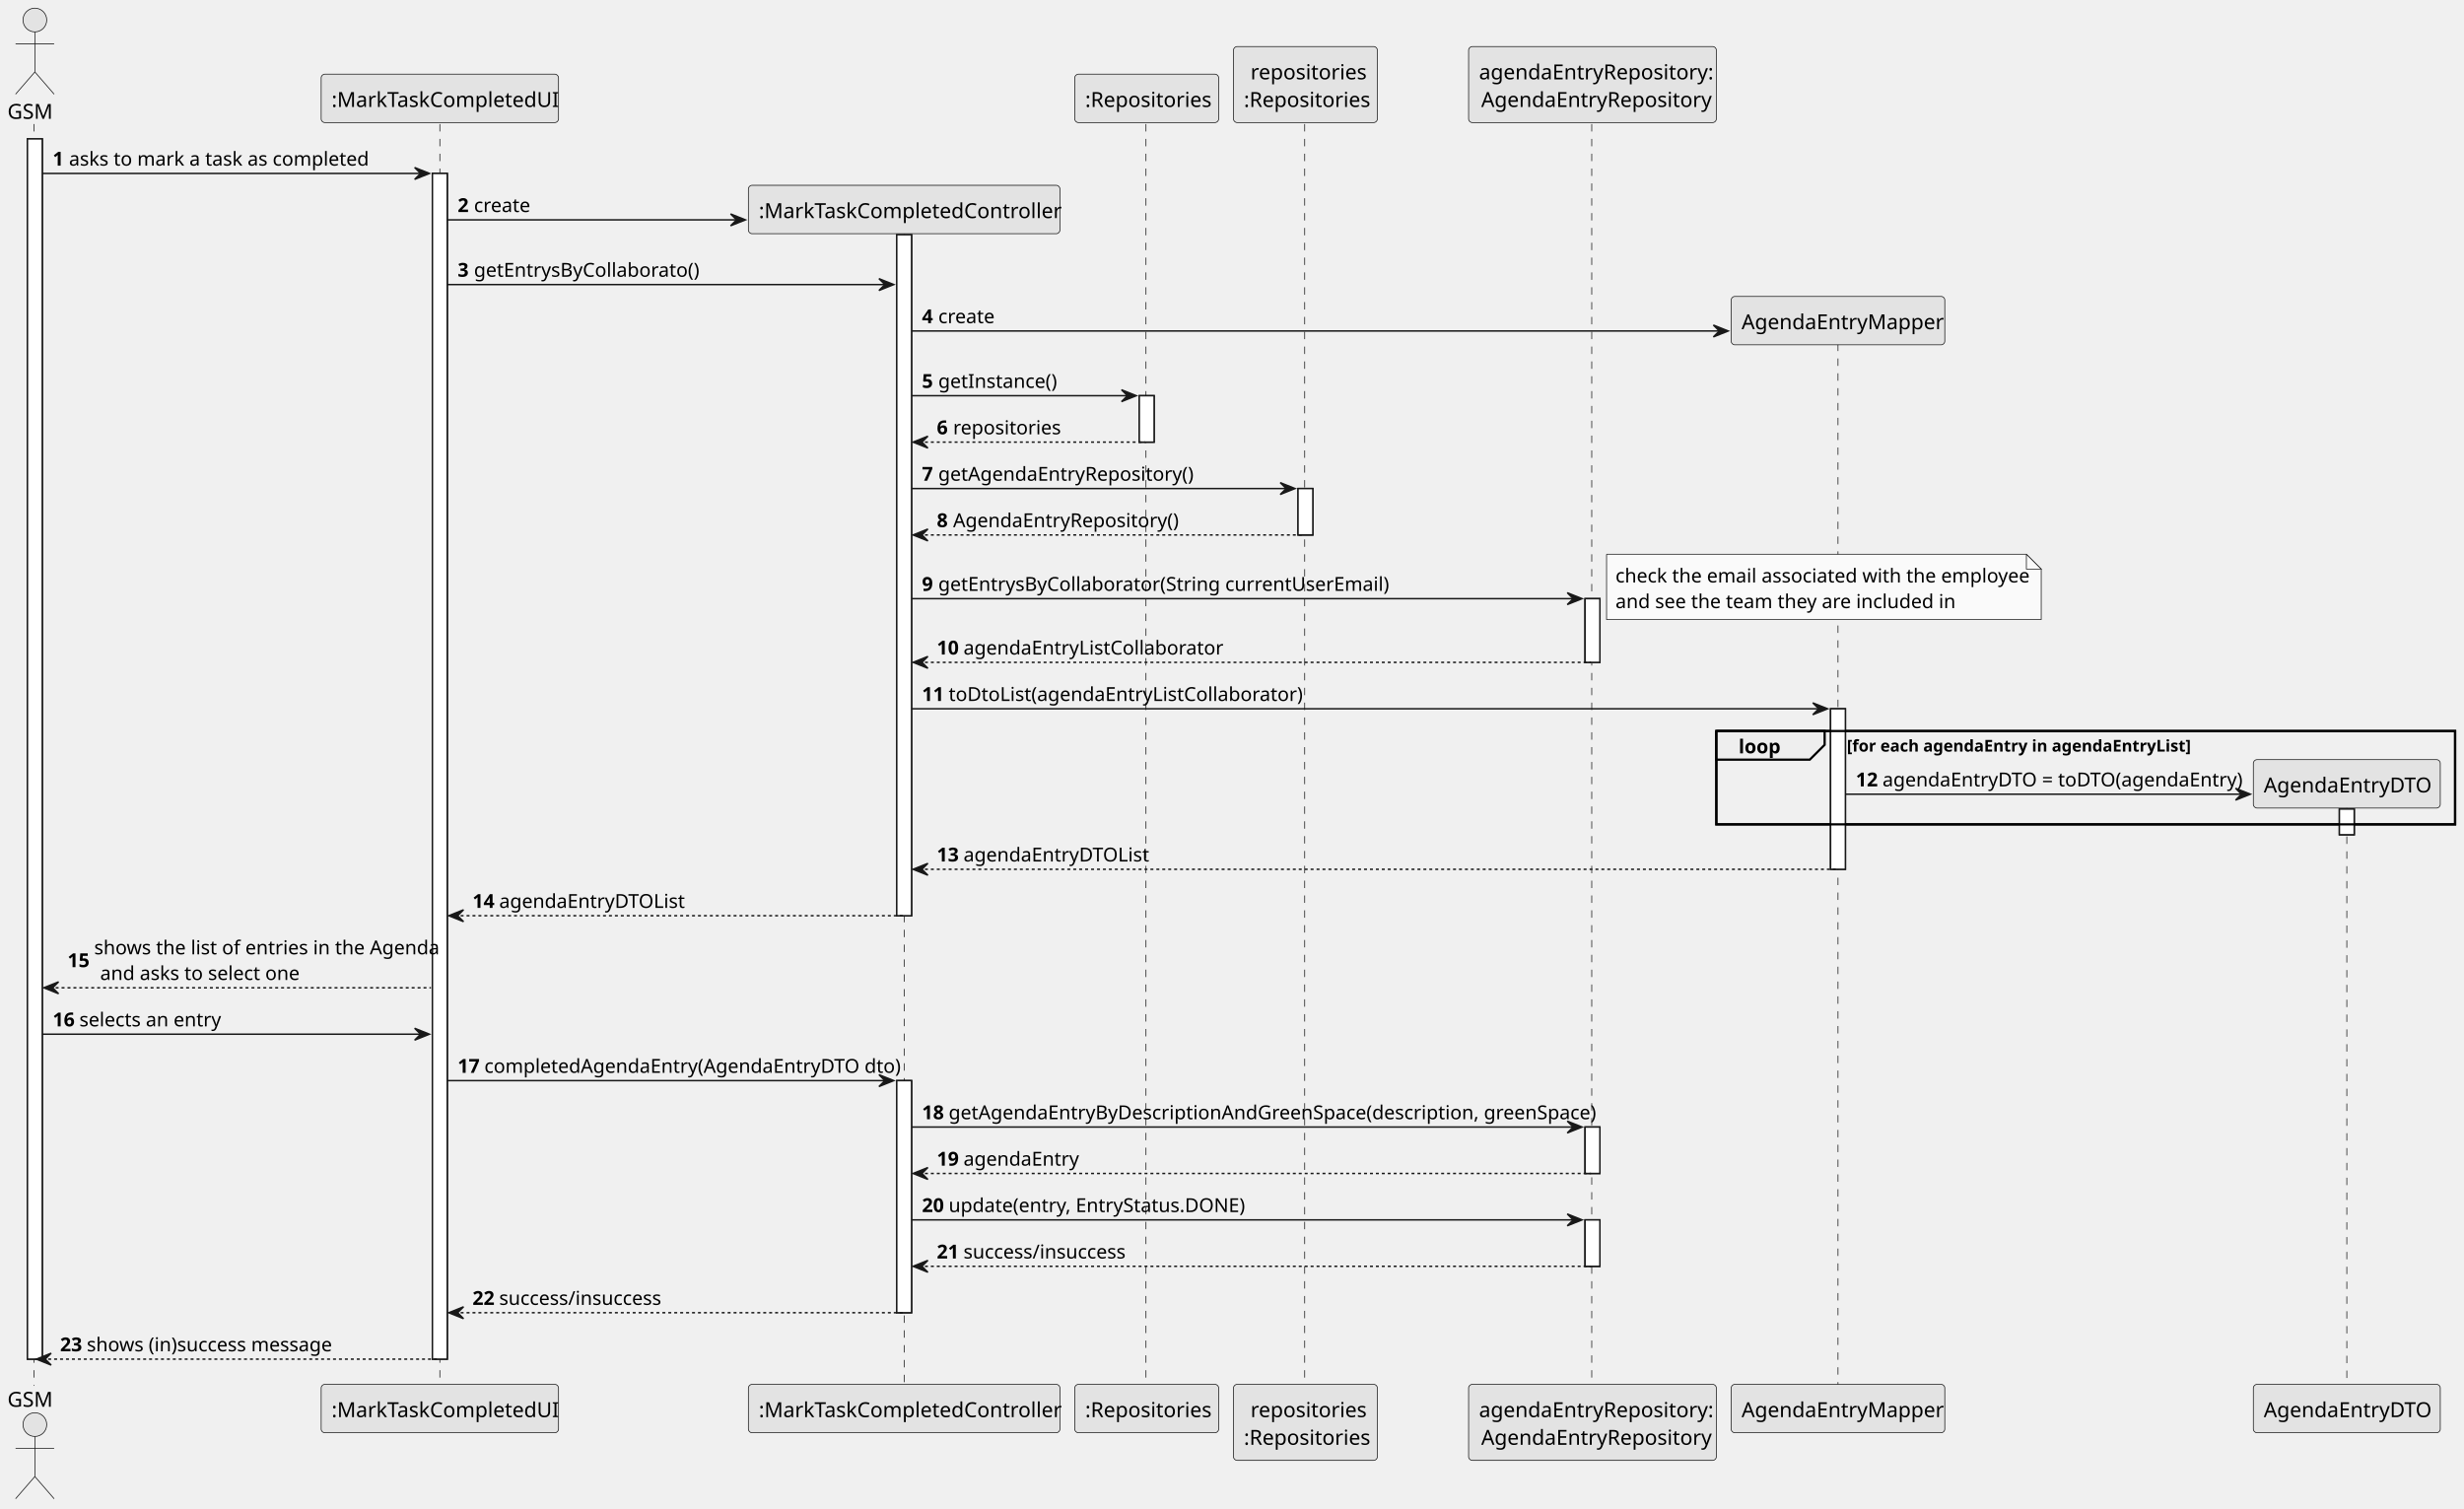
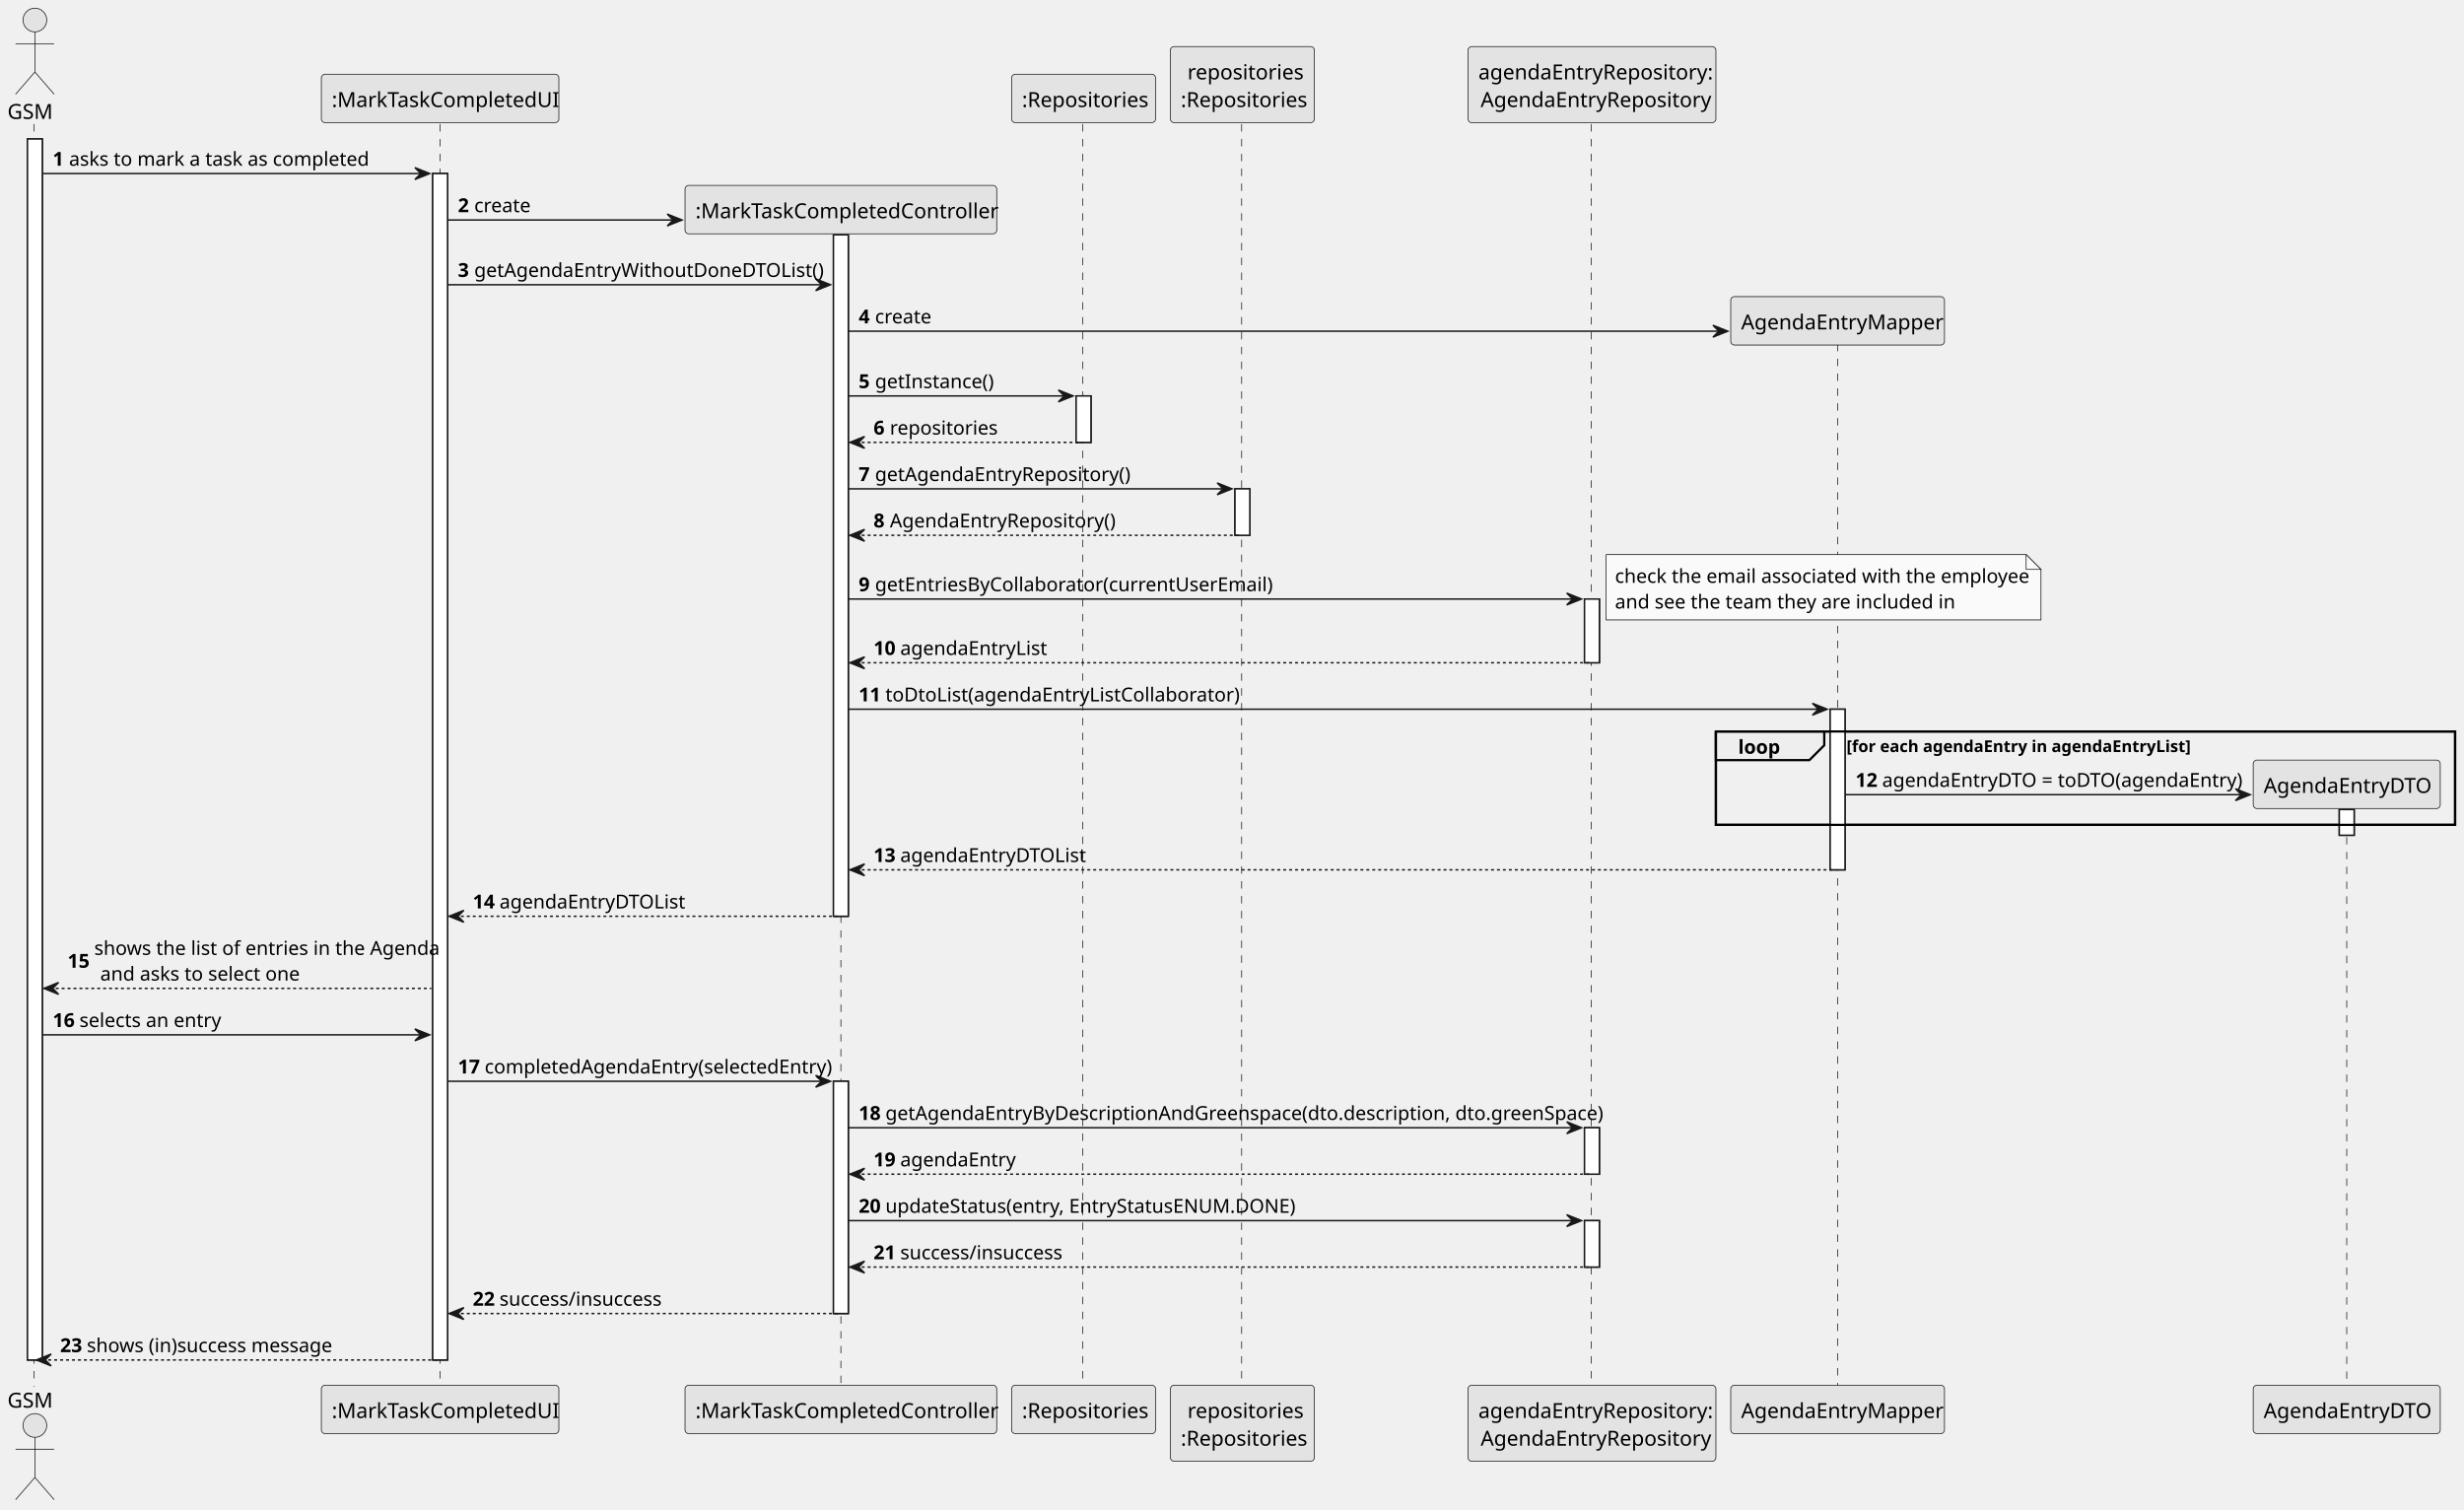
- <svg xmlns="http://www.w3.org/2000/svg" contentStyleType="text/css" height="1017px" preserveAspectRatio="none" style="width:1661px;height:1017px;background:#FFFFFF;" version="1.1" viewBox="0 0 1661 1017" width="1661px" zoomAndPan="magnify">
+ <svg xmlns="http://www.w3.org/2000/svg" contentStyleType="text/css" height="1017px" preserveAspectRatio="none" style="width:1660px;height:1017px;background:#FFFFFF;" version="1.1" viewBox="0 0 1660 1017" width="1660px" zoomAndPan="magnify">
  <defs />
  <g>
    <rect fill="#FFFFFF" height="822.557" style="stroke:#181818;stroke-width:1.0;" width="10" x="18.5" y="93.621" />
    <rect fill="#FFFFFF" height="799.266" style="stroke:#181818;stroke-width:1.0;" width="10" x="291.5" y="116.912" />
-     <rect fill="#FFFFFF" height="459.065" style="stroke:#181818;stroke-width:1.0;" width="10" x="604.5" y="158.203" />
-     <rect fill="#FFFFFF" height="156.455" style="stroke:#181818;stroke-width:1.0;" width="10" x="604.5" y="728.432" />
-     <rect fill="#FFFFFF" height="31.291" style="stroke:#181818;stroke-width:1.0;" width="10" x="768" y="266.736" />
-     <rect fill="#FFFFFF" height="31.291" style="stroke:#181818;stroke-width:1.0;" width="10" x="875" y="329.318" />
-     <rect fill="#FFFFFF" height="42.937" style="stroke:#181818;stroke-width:1.0;" width="10" x="1068.5" y="403.546" />
-     <rect fill="#FFFFFF" height="31.291" style="stroke:#181818;stroke-width:1.0;" width="10" x="1068.5" y="759.723" />
-     <rect fill="#FFFFFF" height="31.291" style="stroke:#181818;stroke-width:1.0;" width="10" x="1068.5" y="822.305" />
-     <rect fill="#FFFFFF" height="108.203" style="stroke:#181818;stroke-width:1.0;" width="10" x="1234" y="477.773" />
-     <rect fill="#FFFFFF" height="17.33" style="stroke:#181818;stroke-width:1.0;" width="10" x="1577" y="545.356" />
-     <rect fill="none" height="62.912" style="stroke:#000000;stroke-width:1.5;" width="498" x="1157" y="492.773" />
+     <rect fill="#FFFFFF" height="459.065" style="stroke:#181818;stroke-width:1.0;" width="10" x="561.5" y="158.203" />
+     <rect fill="#FFFFFF" height="156.455" style="stroke:#181818;stroke-width:1.0;" width="10" x="561.5" y="728.432" />
+     <rect fill="#FFFFFF" height="31.291" style="stroke:#181818;stroke-width:1.0;" width="10" x="725" y="266.736" />
+     <rect fill="#FFFFFF" height="31.291" style="stroke:#181818;stroke-width:1.0;" width="10" x="832" y="329.318" />
+     <rect fill="#FFFFFF" height="42.937" style="stroke:#181818;stroke-width:1.0;" width="10" x="1067.5" y="403.546" />
+     <rect fill="#FFFFFF" height="31.291" style="stroke:#181818;stroke-width:1.0;" width="10" x="1067.5" y="759.723" />
+     <rect fill="#FFFFFF" height="31.291" style="stroke:#181818;stroke-width:1.0;" width="10" x="1067.5" y="822.305" />
+     <rect fill="#FFFFFF" height="108.203" style="stroke:#181818;stroke-width:1.0;" width="10" x="1233" y="477.773" />
+     <rect fill="#FFFFFF" height="17.33" style="stroke:#181818;stroke-width:1.0;" width="10" x="1576" y="545.356" />
+     <rect fill="none" height="62.912" style="stroke:#000000;stroke-width:1.5;" width="498" x="1156" y="492.773" />
    <line style="stroke:#181818;stroke-width:0.5;stroke-dasharray:5.0,5.0;" x1="23" x2="23" y1="83.621" y2="934.178" />
    <line style="stroke:#181818;stroke-width:0.5;stroke-dasharray:5.0,5.0;" x1="296.5" x2="296.5" y1="83.621" y2="934.178" />
-     <line style="stroke:#181818;stroke-width:0.5;stroke-dasharray:5.0,5.0;" x1="609.5" x2="609.5" y1="156.723" y2="934.178" />
-     <line style="stroke:#181818;stroke-width:0.5;stroke-dasharray:5.0,5.0;" x1="772.5" x2="772.5" y1="83.621" y2="934.178" />
-     <line style="stroke:#181818;stroke-width:0.5;stroke-dasharray:5.0,5.0;" x1="879.5" x2="879.5" y1="83.621" y2="934.178" />
-     <line style="stroke:#181818;stroke-width:0.5;stroke-dasharray:5.0,5.0;" x1="1073" x2="1073" y1="83.621" y2="934.178" />
-     <line style="stroke:#181818;stroke-width:0.5;stroke-dasharray:5.0,5.0;" x1="1239" x2="1239" y1="231.635" y2="934.178" />
-     <line style="stroke:#181818;stroke-width:0.5;stroke-dasharray:5.0,5.0;" x1="1582" x2="1582" y1="543.875" y2="934.178" />
+     <line style="stroke:#181818;stroke-width:0.5;stroke-dasharray:5.0,5.0;" x1="566.5" x2="566.5" y1="156.723" y2="934.178" />
+     <line style="stroke:#181818;stroke-width:0.5;stroke-dasharray:5.0,5.0;" x1="729.5" x2="729.5" y1="83.621" y2="934.178" />
+     <line style="stroke:#181818;stroke-width:0.5;stroke-dasharray:5.0,5.0;" x1="836.5" x2="836.5" y1="83.621" y2="934.178" />
+     <line style="stroke:#181818;stroke-width:0.5;stroke-dasharray:5.0,5.0;" x1="1072" x2="1072" y1="83.621" y2="934.178" />
+     <line style="stroke:#181818;stroke-width:0.5;stroke-dasharray:5.0,5.0;" x1="1238" x2="1238" y1="231.635" y2="934.178" />
+     <line style="stroke:#181818;stroke-width:0.5;stroke-dasharray:5.0,5.0;" x1="1581" x2="1581" y1="543.875" y2="934.178" />
    <text fill="#000000" font-family="sans-serif" font-size="14" lengthAdjust="spacing" textLength="31" x="5" y="80.107">GSM</text>
    <ellipse cx="23.5" cy="13.5" fill="#E3E3E3" rx="8" ry="8" style="stroke:#181818;stroke-width:0.5;" />
    <path d="M23.5,21.5 L23.5,48.5 M10.5,29.5 L36.5,29.5 M23.5,48.5 L10.5,63.5 M23.5,48.5 L36.5,63.5 " fill="none" style="stroke:#181818;stroke-width:0.5;" />
    <text fill="#000000" font-family="sans-serif" font-size="14" lengthAdjust="spacing" textLength="31" x="5" y="948.285">GSM</text>
    <ellipse cx="23.5" cy="960.299" fill="#E3E3E3" rx="8" ry="8" style="stroke:#181818;stroke-width:0.5;" />
    <path d="M23.5,968.299 L23.5,995.299 M10.5,976.299 L36.5,976.299 M23.5,995.299 L10.5,1010.299 M23.5,995.299 L36.5,1010.299 " fill="none" style="stroke:#181818;stroke-width:0.5;" />
    <rect fill="#E3E3E3" height="32.621" rx="2.5" ry="2.5" style="stroke:#181818;stroke-width:0.5;" width="160" x="216.5" y="50" />
    <text fill="#000000" font-family="sans-serif" font-size="14" lengthAdjust="spacing" textLength="146" x="223.5" y="72.107">:MarkTaskCompletedUI</text>
    <rect fill="#E3E3E3" height="32.621" rx="2.5" ry="2.5" style="stroke:#181818;stroke-width:0.5;" width="160" x="216.5" y="933.178" />
    <text fill="#000000" font-family="sans-serif" font-size="14" lengthAdjust="spacing" textLength="146" x="223.5" y="955.285">:MarkTaskCompletedUI</text>
-     <rect fill="#E3E3E3" height="32.621" rx="2.5" ry="2.5" style="stroke:#181818;stroke-width:0.5;" width="210" x="504.5" y="933.178" />
-     <text fill="#000000" font-family="sans-serif" font-size="14" lengthAdjust="spacing" textLength="196" x="511.5" y="955.285">:MarkTaskCompletedController</text>
-     <rect fill="#E3E3E3" height="32.621" rx="2.5" ry="2.5" style="stroke:#181818;stroke-width:0.5;" width="97" x="724.5" y="50" />
-     <text fill="#000000" font-family="sans-serif" font-size="14" lengthAdjust="spacing" textLength="83" x="731.5" y="72.107">:Repositories</text>
-     <rect fill="#E3E3E3" height="32.621" rx="2.5" ry="2.5" style="stroke:#181818;stroke-width:0.5;" width="97" x="724.5" y="933.178" />
-     <text fill="#000000" font-family="sans-serif" font-size="14" lengthAdjust="spacing" textLength="83" x="731.5" y="955.285">:Repositories</text>
-     <rect fill="#E3E3E3" height="51.242" rx="2.5" ry="2.5" style="stroke:#181818;stroke-width:0.5;" width="97" x="831.5" y="31.379" />
-     <text fill="#000000" font-family="sans-serif" font-size="14" lengthAdjust="spacing" textLength="74" x="843" y="53.486">repositories</text>
-     <text fill="#000000" font-family="sans-serif" font-size="14" lengthAdjust="spacing" textLength="83" x="838.5" y="72.107">:Repositories</text>
-     <rect fill="#E3E3E3" height="51.242" rx="2.5" ry="2.5" style="stroke:#181818;stroke-width:0.5;" width="97" x="831.5" y="933.178" />
-     <text fill="#000000" font-family="sans-serif" font-size="14" lengthAdjust="spacing" textLength="74" x="843" y="955.285">repositories</text>
-     <text fill="#000000" font-family="sans-serif" font-size="14" lengthAdjust="spacing" textLength="83" x="838.5" y="973.906">:Repositories</text>
-     <rect fill="#E3E3E3" height="51.242" rx="2.5" ry="2.5" style="stroke:#181818;stroke-width:0.5;" width="167" x="990" y="31.379" />
-     <text fill="#000000" font-family="sans-serif" font-size="14" lengthAdjust="spacing" textLength="153" x="997" y="53.486">agendaEntryRepository:</text>
-     <text fill="#000000" font-family="sans-serif" font-size="14" lengthAdjust="spacing" textLength="150" x="998.5" y="72.107">AgendaEntryRepository</text>
-     <rect fill="#E3E3E3" height="51.242" rx="2.5" ry="2.5" style="stroke:#181818;stroke-width:0.5;" width="167" x="990" y="933.178" />
-     <text fill="#000000" font-family="sans-serif" font-size="14" lengthAdjust="spacing" textLength="153" x="997" y="955.285">agendaEntryRepository:</text>
-     <text fill="#000000" font-family="sans-serif" font-size="14" lengthAdjust="spacing" textLength="150" x="998.5" y="973.906">AgendaEntryRepository</text>
-     <rect fill="#E3E3E3" height="32.621" rx="2.5" ry="2.5" style="stroke:#181818;stroke-width:0.5;" width="144" x="1167" y="933.178" />
-     <text fill="#000000" font-family="sans-serif" font-size="14" lengthAdjust="spacing" textLength="130" x="1174" y="955.285">AgendaEntryMapper</text>
-     <rect fill="#E3E3E3" height="32.621" rx="2.5" ry="2.5" style="stroke:#181818;stroke-width:0.5;" width="126" x="1519" y="933.178" />
-     <text fill="#000000" font-family="sans-serif" font-size="14" lengthAdjust="spacing" textLength="112" x="1526" y="955.285">AgendaEntryDTO</text>
+     <rect fill="#E3E3E3" height="32.621" rx="2.5" ry="2.5" style="stroke:#181818;stroke-width:0.5;" width="210" x="461.5" y="933.178" />
+     <text fill="#000000" font-family="sans-serif" font-size="14" lengthAdjust="spacing" textLength="196" x="468.5" y="955.285">:MarkTaskCompletedController</text>
+     <rect fill="#E3E3E3" height="32.621" rx="2.5" ry="2.5" style="stroke:#181818;stroke-width:0.5;" width="97" x="681.5" y="50" />
+     <text fill="#000000" font-family="sans-serif" font-size="14" lengthAdjust="spacing" textLength="83" x="688.5" y="72.107">:Repositories</text>
+     <rect fill="#E3E3E3" height="32.621" rx="2.5" ry="2.5" style="stroke:#181818;stroke-width:0.5;" width="97" x="681.5" y="933.178" />
+     <text fill="#000000" font-family="sans-serif" font-size="14" lengthAdjust="spacing" textLength="83" x="688.5" y="955.285">:Repositories</text>
+     <rect fill="#E3E3E3" height="51.242" rx="2.5" ry="2.5" style="stroke:#181818;stroke-width:0.5;" width="97" x="788.5" y="31.379" />
+     <text fill="#000000" font-family="sans-serif" font-size="14" lengthAdjust="spacing" textLength="74" x="800" y="53.486">repositories</text>
+     <text fill="#000000" font-family="sans-serif" font-size="14" lengthAdjust="spacing" textLength="83" x="795.5" y="72.107">:Repositories</text>
+     <rect fill="#E3E3E3" height="51.242" rx="2.5" ry="2.5" style="stroke:#181818;stroke-width:0.5;" width="97" x="788.5" y="933.178" />
+     <text fill="#000000" font-family="sans-serif" font-size="14" lengthAdjust="spacing" textLength="74" x="800" y="955.285">repositories</text>
+     <text fill="#000000" font-family="sans-serif" font-size="14" lengthAdjust="spacing" textLength="83" x="795.5" y="973.906">:Repositories</text>
+     <rect fill="#E3E3E3" height="51.242" rx="2.5" ry="2.5" style="stroke:#181818;stroke-width:0.5;" width="167" x="989" y="31.379" />
+     <text fill="#000000" font-family="sans-serif" font-size="14" lengthAdjust="spacing" textLength="153" x="996" y="53.486">agendaEntryRepository:</text>
+     <text fill="#000000" font-family="sans-serif" font-size="14" lengthAdjust="spacing" textLength="150" x="997.5" y="72.107">AgendaEntryRepository</text>
+     <rect fill="#E3E3E3" height="51.242" rx="2.5" ry="2.5" style="stroke:#181818;stroke-width:0.5;" width="167" x="989" y="933.178" />
+     <text fill="#000000" font-family="sans-serif" font-size="14" lengthAdjust="spacing" textLength="153" x="996" y="955.285">agendaEntryRepository:</text>
+     <text fill="#000000" font-family="sans-serif" font-size="14" lengthAdjust="spacing" textLength="150" x="997.5" y="973.906">AgendaEntryRepository</text>
+     <rect fill="#E3E3E3" height="32.621" rx="2.5" ry="2.5" style="stroke:#181818;stroke-width:0.5;" width="144" x="1166" y="933.178" />
+     <text fill="#000000" font-family="sans-serif" font-size="14" lengthAdjust="spacing" textLength="130" x="1173" y="955.285">AgendaEntryMapper</text>
+     <rect fill="#E3E3E3" height="32.621" rx="2.5" ry="2.5" style="stroke:#181818;stroke-width:0.5;" width="126" x="1518" y="933.178" />
+     <text fill="#000000" font-family="sans-serif" font-size="14" lengthAdjust="spacing" textLength="112" x="1525" y="955.285">AgendaEntryDTO</text>
    <rect fill="#FFFFFF" height="822.557" style="stroke:#181818;stroke-width:1.0;" width="10" x="18.5" y="93.621" />
    <rect fill="#FFFFFF" height="799.266" style="stroke:#181818;stroke-width:1.0;" width="10" x="291.5" y="116.912" />
-     <rect fill="#FFFFFF" height="459.065" style="stroke:#181818;stroke-width:1.0;" width="10" x="604.5" y="158.203" />
-     <rect fill="#FFFFFF" height="156.455" style="stroke:#181818;stroke-width:1.0;" width="10" x="604.5" y="728.432" />
-     <rect fill="#FFFFFF" height="31.291" style="stroke:#181818;stroke-width:1.0;" width="10" x="768" y="266.736" />
-     <rect fill="#FFFFFF" height="31.291" style="stroke:#181818;stroke-width:1.0;" width="10" x="875" y="329.318" />
-     <rect fill="#FFFFFF" height="42.937" style="stroke:#181818;stroke-width:1.0;" width="10" x="1068.5" y="403.546" />
-     <rect fill="#FFFFFF" height="31.291" style="stroke:#181818;stroke-width:1.0;" width="10" x="1068.5" y="759.723" />
-     <rect fill="#FFFFFF" height="31.291" style="stroke:#181818;stroke-width:1.0;" width="10" x="1068.5" y="822.305" />
-     <rect fill="#FFFFFF" height="108.203" style="stroke:#181818;stroke-width:1.0;" width="10" x="1234" y="477.773" />
-     <rect fill="#FFFFFF" height="17.33" style="stroke:#181818;stroke-width:1.0;" width="10" x="1577" y="545.356" />
+     <rect fill="#FFFFFF" height="459.065" style="stroke:#181818;stroke-width:1.0;" width="10" x="561.5" y="158.203" />
+     <rect fill="#FFFFFF" height="156.455" style="stroke:#181818;stroke-width:1.0;" width="10" x="561.5" y="728.432" />
+     <rect fill="#FFFFFF" height="31.291" style="stroke:#181818;stroke-width:1.0;" width="10" x="725" y="266.736" />
+     <rect fill="#FFFFFF" height="31.291" style="stroke:#181818;stroke-width:1.0;" width="10" x="832" y="329.318" />
+     <rect fill="#FFFFFF" height="42.937" style="stroke:#181818;stroke-width:1.0;" width="10" x="1067.5" y="403.546" />
+     <rect fill="#FFFFFF" height="31.291" style="stroke:#181818;stroke-width:1.0;" width="10" x="1067.5" y="759.723" />
+     <rect fill="#FFFFFF" height="31.291" style="stroke:#181818;stroke-width:1.0;" width="10" x="1067.5" y="822.305" />
+     <rect fill="#FFFFFF" height="108.203" style="stroke:#181818;stroke-width:1.0;" width="10" x="1233" y="477.773" />
+     <rect fill="#FFFFFF" height="17.33" style="stroke:#181818;stroke-width:1.0;" width="10" x="1576" y="545.356" />
    <polygon fill="#181818" points="279.5,112.912,289.5,116.912,279.5,120.912,283.5,116.912" style="stroke:#181818;stroke-width:1.0;" />
    <line style="stroke:#181818;stroke-width:1.0;" x1="28.5" x2="285.5" y1="116.912" y2="116.912" />
    <text fill="#000000" font-family="sans-serif" font-size="13" font-weight="bold" lengthAdjust="spacing" textLength="7" x="35.5" y="111.649">1</text>
    <text fill="#000000" font-family="sans-serif" font-size="13" lengthAdjust="spacing" textLength="198" x="46.5" y="111.649">asks to mark a task as completed</text>
-     <polygon fill="#181818" points="492.5,144.203,502.5,148.203,492.5,152.203,496.5,148.203" style="stroke:#181818;stroke-width:1.0;" />
-     <line style="stroke:#181818;stroke-width:1.0;" x1="301.5" x2="498.5" y1="148.203" y2="148.203" />
+     <polygon fill="#181818" points="449.5,144.203,459.5,148.203,449.5,152.203,453.5,148.203" style="stroke:#181818;stroke-width:1.0;" />
+     <line style="stroke:#181818;stroke-width:1.0;" x1="301.5" x2="455.5" y1="148.203" y2="148.203" />
    <text fill="#000000" font-family="sans-serif" font-size="13" font-weight="bold" lengthAdjust="spacing" textLength="7" x="308.5" y="142.94">2</text>
    <text fill="#000000" font-family="sans-serif" font-size="13" lengthAdjust="spacing" textLength="36" x="319.5" y="142.94">create</text>
-     <rect fill="#E3E3E3" height="32.621" rx="2.5" ry="2.5" style="stroke:#181818;stroke-width:0.5;" width="210" x="504.5" y="124.912" />
-     <text fill="#000000" font-family="sans-serif" font-size="14" lengthAdjust="spacing" textLength="196" x="511.5" y="147.019">:MarkTaskCompletedController</text>
-     <polygon fill="#181818" points="592.5,187.824,602.5,191.824,592.5,195.824,596.5,191.824" style="stroke:#181818;stroke-width:1.0;" />
-     <line style="stroke:#181818;stroke-width:1.0;" x1="301.5" x2="598.5" y1="191.824" y2="191.824" />
+     <rect fill="#E3E3E3" height="32.621" rx="2.5" ry="2.5" style="stroke:#181818;stroke-width:0.5;" width="210" x="461.5" y="124.912" />
+     <text fill="#000000" font-family="sans-serif" font-size="14" lengthAdjust="spacing" textLength="196" x="468.5" y="147.019">:MarkTaskCompletedController</text>
+     <polygon fill="#181818" points="549.5,187.824,559.5,191.824,549.5,195.824,553.5,191.824" style="stroke:#181818;stroke-width:1.0;" />
+     <line style="stroke:#181818;stroke-width:1.0;" x1="301.5" x2="555.5" y1="191.824" y2="191.824" />
    <text fill="#000000" font-family="sans-serif" font-size="13" font-weight="bold" lengthAdjust="spacing" textLength="7" x="308.5" y="186.561">3</text>
-     <text fill="#000000" font-family="sans-serif" font-size="13" lengthAdjust="spacing" textLength="145" x="319.5" y="186.561">getEntrysByCollaborato()</text>
-     <polygon fill="#181818" points="1155,219.115,1165,223.115,1155,227.115,1159,223.115" style="stroke:#181818;stroke-width:1.0;" />
-     <line style="stroke:#181818;stroke-width:1.0;" x1="614.5" x2="1161" y1="223.115" y2="223.115" />
-     <text fill="#000000" font-family="sans-serif" font-size="13" font-weight="bold" lengthAdjust="spacing" textLength="7" x="621.5" y="217.852">4</text>
-     <text fill="#000000" font-family="sans-serif" font-size="13" lengthAdjust="spacing" textLength="36" x="632.5" y="217.852">create</text>
-     <rect fill="#E3E3E3" height="32.621" rx="2.5" ry="2.5" style="stroke:#181818;stroke-width:0.5;" width="144" x="1167" y="199.824" />
-     <text fill="#000000" font-family="sans-serif" font-size="14" lengthAdjust="spacing" textLength="130" x="1174" y="221.932">AgendaEntryMapper</text>
-     <polygon fill="#181818" points="756,262.736,766,266.736,756,270.736,760,266.736" style="stroke:#181818;stroke-width:1.0;" />
-     <line style="stroke:#181818;stroke-width:1.0;" x1="614.5" x2="762" y1="266.736" y2="266.736" />
-     <text fill="#000000" font-family="sans-serif" font-size="13" font-weight="bold" lengthAdjust="spacing" textLength="7" x="621.5" y="261.474">5</text>
-     <text fill="#000000" font-family="sans-serif" font-size="13" lengthAdjust="spacing" textLength="75" x="632.5" y="261.474">getInstance()</text>
-     <polygon fill="#181818" points="625.5,294.027,615.5,298.027,625.5,302.027,621.5,298.027" style="stroke:#181818;stroke-width:1.0;" />
-     <line style="stroke:#181818;stroke-width:1.0;stroke-dasharray:2.0,2.0;" x1="619.5" x2="772" y1="298.027" y2="298.027" />
-     <text fill="#000000" font-family="sans-serif" font-size="13" font-weight="bold" lengthAdjust="spacing" textLength="7" x="631.5" y="292.765">6</text>
-     <text fill="#000000" font-family="sans-serif" font-size="13" lengthAdjust="spacing" textLength="67" x="642.5" y="292.765">repositories</text>
-     <polygon fill="#181818" points="863,325.318,873,329.318,863,333.318,867,329.318" style="stroke:#181818;stroke-width:1.0;" />
-     <line style="stroke:#181818;stroke-width:1.0;" x1="614.5" x2="869" y1="329.318" y2="329.318" />
-     <text fill="#000000" font-family="sans-serif" font-size="13" font-weight="bold" lengthAdjust="spacing" textLength="7" x="621.5" y="324.056">7</text>
-     <text fill="#000000" font-family="sans-serif" font-size="13" lengthAdjust="spacing" textLength="163" x="632.5" y="324.056">getAgendaEntryRepository()</text>
-     <polygon fill="#181818" points="625.5,356.609,615.5,360.609,625.5,364.609,621.5,360.609" style="stroke:#181818;stroke-width:1.0;" />
-     <line style="stroke:#181818;stroke-width:1.0;stroke-dasharray:2.0,2.0;" x1="619.5" x2="879" y1="360.609" y2="360.609" />
-     <text fill="#000000" font-family="sans-serif" font-size="13" font-weight="bold" lengthAdjust="spacing" textLength="7" x="631.5" y="355.347">8</text>
-     <text fill="#000000" font-family="sans-serif" font-size="13" lengthAdjust="spacing" textLength="145" x="642.5" y="355.347">AgendaEntryRepository()</text>
-     <polygon fill="#181818" points="1056.5,399.546,1066.5,403.546,1056.5,407.546,1060.5,403.546" style="stroke:#181818;stroke-width:1.0;" />
-     <line style="stroke:#181818;stroke-width:1.0;" x1="614.5" x2="1062.5" y1="403.546" y2="403.546" />
-     <text fill="#000000" font-family="sans-serif" font-size="13" font-weight="bold" lengthAdjust="spacing" textLength="7" x="621.5" y="398.283">9</text>
-     <text fill="#000000" font-family="sans-serif" font-size="13" lengthAdjust="spacing" textLength="287" x="632.5" y="398.283">getEntrysByCollaborator(String currentUserEmail)</text>
-     <path d="M1083,373.609 L1083,417.609 L1376,417.609 L1376,383.609 L1366,373.609 L1083,373.609 " fill="#FAFAFA" style="stroke:#181818;stroke-width:0.5;" />
-     <path d="M1366,373.609 L1366,383.609 L1376,383.609 L1366,373.609 " fill="#FAFAFA" style="stroke:#181818;stroke-width:0.5;" />
-     <text fill="#000000" font-family="sans-serif" font-size="13" lengthAdjust="spacing" textLength="268" x="1089" y="392.638">check the email associated with the employee</text>
-     <text fill="#000000" font-family="sans-serif" font-size="13" lengthAdjust="spacing" textLength="218" x="1089" y="409.929">and see the team they are included in</text>
-     <polygon fill="#181818" points="625.5,442.482,615.5,446.482,625.5,450.482,621.5,446.482" style="stroke:#181818;stroke-width:1.0;" />
-     <line style="stroke:#181818;stroke-width:1.0;stroke-dasharray:2.0,2.0;" x1="619.5" x2="1072.5" y1="446.482" y2="446.482" />
-     <text fill="#000000" font-family="sans-serif" font-size="13" font-weight="bold" lengthAdjust="spacing" textLength="14" x="631.5" y="441.22">10</text>
-     <text fill="#000000" font-family="sans-serif" font-size="13" lengthAdjust="spacing" textLength="163" x="649.5" y="441.22">agendaEntryListCollaborator</text>
-     <polygon fill="#181818" points="1222,473.773,1232,477.773,1222,481.773,1226,477.773" style="stroke:#181818;stroke-width:1.0;" />
-     <line style="stroke:#181818;stroke-width:1.0;" x1="614.5" x2="1228" y1="477.773" y2="477.773" />
-     <text fill="#000000" font-family="sans-serif" font-size="13" font-weight="bold" lengthAdjust="spacing" textLength="14" x="621.5" y="472.511">11</text>
-     <text fill="#000000" font-family="sans-serif" font-size="13" lengthAdjust="spacing" textLength="223" x="639.5" y="472.511">toDtoList(agendaEntryListCollaborator)</text>
-     <path d="M1157,492.773 L1230,492.773 L1230,502.065 L1220,512.064 L1157,512.064 L1157,492.773 " fill="#EEEEEE" style="stroke:#000000;stroke-width:1.5;" />
-     <rect fill="none" height="62.912" style="stroke:#000000;stroke-width:1.5;" width="498" x="1157" y="492.773" />
-     <text fill="#000000" font-family="sans-serif" font-size="13" font-weight="bold" lengthAdjust="spacing" textLength="28" x="1172" y="507.802">loop</text>
-     <text fill="#000000" font-family="sans-serif" font-size="11" font-weight="bold" lengthAdjust="spacing" textLength="229" x="1245" y="506.644">[for each agendaEntry in agendaEntryList]</text>
-     <polygon fill="#181818" points="1507,531.356,1517,535.356,1507,539.356,1511,535.356" style="stroke:#181818;stroke-width:1.0;" />
-     <line style="stroke:#181818;stroke-width:1.0;" x1="1244" x2="1513" y1="535.356" y2="535.356" />
-     <text fill="#000000" font-family="sans-serif" font-size="13" font-weight="bold" lengthAdjust="spacing" textLength="14" x="1251" y="530.093">12</text>
-     <text fill="#000000" font-family="sans-serif" font-size="13" lengthAdjust="spacing" textLength="233" x="1269" y="530.093">agendaEntryDTO = toDTO(agendaEntry)</text>
-     <rect fill="#E3E3E3" height="32.621" rx="2.5" ry="2.5" style="stroke:#181818;stroke-width:0.5;" width="126" x="1519" y="512.064" />
-     <text fill="#000000" font-family="sans-serif" font-size="14" lengthAdjust="spacing" textLength="112" x="1526" y="534.172">AgendaEntryDTO</text>
-     <polygon fill="#181818" points="625.5,581.977,615.5,585.977,625.5,589.977,621.5,585.977" style="stroke:#181818;stroke-width:1.0;" />
-     <line style="stroke:#181818;stroke-width:1.0;stroke-dasharray:2.0,2.0;" x1="619.5" x2="1238" y1="585.977" y2="585.977" />
-     <text fill="#000000" font-family="sans-serif" font-size="13" font-weight="bold" lengthAdjust="spacing" textLength="14" x="631.5" y="580.714">13</text>
-     <text fill="#000000" font-family="sans-serif" font-size="13" lengthAdjust="spacing" textLength="120" x="649.5" y="580.714">agendaEntryDTOList</text>
+     <text fill="#000000" font-family="sans-serif" font-size="13" lengthAdjust="spacing" textLength="223" x="319.5" y="186.561">getAgendaEntryWithoutDoneDTOList()</text>
+     <polygon fill="#181818" points="1154,219.115,1164,223.115,1154,227.115,1158,223.115" style="stroke:#181818;stroke-width:1.0;" />
+     <line style="stroke:#181818;stroke-width:1.0;" x1="571.5" x2="1160" y1="223.115" y2="223.115" />
+     <text fill="#000000" font-family="sans-serif" font-size="13" font-weight="bold" lengthAdjust="spacing" textLength="7" x="578.5" y="217.852">4</text>
+     <text fill="#000000" font-family="sans-serif" font-size="13" lengthAdjust="spacing" textLength="36" x="589.5" y="217.852">create</text>
+     <rect fill="#E3E3E3" height="32.621" rx="2.5" ry="2.5" style="stroke:#181818;stroke-width:0.5;" width="144" x="1166" y="199.824" />
+     <text fill="#000000" font-family="sans-serif" font-size="14" lengthAdjust="spacing" textLength="130" x="1173" y="221.932">AgendaEntryMapper</text>
+     <polygon fill="#181818" points="713,262.736,723,266.736,713,270.736,717,266.736" style="stroke:#181818;stroke-width:1.0;" />
+     <line style="stroke:#181818;stroke-width:1.0;" x1="571.5" x2="719" y1="266.736" y2="266.736" />
+     <text fill="#000000" font-family="sans-serif" font-size="13" font-weight="bold" lengthAdjust="spacing" textLength="7" x="578.5" y="261.474">5</text>
+     <text fill="#000000" font-family="sans-serif" font-size="13" lengthAdjust="spacing" textLength="75" x="589.5" y="261.474">getInstance()</text>
+     <polygon fill="#181818" points="582.5,294.027,572.5,298.027,582.5,302.027,578.5,298.027" style="stroke:#181818;stroke-width:1.0;" />
+     <line style="stroke:#181818;stroke-width:1.0;stroke-dasharray:2.0,2.0;" x1="576.5" x2="729" y1="298.027" y2="298.027" />
+     <text fill="#000000" font-family="sans-serif" font-size="13" font-weight="bold" lengthAdjust="spacing" textLength="7" x="588.5" y="292.765">6</text>
+     <text fill="#000000" font-family="sans-serif" font-size="13" lengthAdjust="spacing" textLength="67" x="599.5" y="292.765">repositories</text>
+     <polygon fill="#181818" points="820,325.318,830,329.318,820,333.318,824,329.318" style="stroke:#181818;stroke-width:1.0;" />
+     <line style="stroke:#181818;stroke-width:1.0;" x1="571.5" x2="826" y1="329.318" y2="329.318" />
+     <text fill="#000000" font-family="sans-serif" font-size="13" font-weight="bold" lengthAdjust="spacing" textLength="7" x="578.5" y="324.056">7</text>
+     <text fill="#000000" font-family="sans-serif" font-size="13" lengthAdjust="spacing" textLength="163" x="589.5" y="324.056">getAgendaEntryRepository()</text>
+     <polygon fill="#181818" points="582.5,356.609,572.5,360.609,582.5,364.609,578.5,360.609" style="stroke:#181818;stroke-width:1.0;" />
+     <line style="stroke:#181818;stroke-width:1.0;stroke-dasharray:2.0,2.0;" x1="576.5" x2="836" y1="360.609" y2="360.609" />
+     <text fill="#000000" font-family="sans-serif" font-size="13" font-weight="bold" lengthAdjust="spacing" textLength="7" x="588.5" y="355.347">8</text>
+     <text fill="#000000" font-family="sans-serif" font-size="13" lengthAdjust="spacing" textLength="145" x="599.5" y="355.347">AgendaEntryRepository()</text>
+     <polygon fill="#181818" points="1055.5,399.546,1065.5,403.546,1055.5,407.546,1059.5,403.546" style="stroke:#181818;stroke-width:1.0;" />
+     <line style="stroke:#181818;stroke-width:1.0;" x1="571.5" x2="1061.5" y1="403.546" y2="403.546" />
+     <text fill="#000000" font-family="sans-serif" font-size="13" font-weight="bold" lengthAdjust="spacing" textLength="7" x="578.5" y="398.283">9</text>
+     <text fill="#000000" font-family="sans-serif" font-size="13" lengthAdjust="spacing" textLength="252" x="589.5" y="398.283">getEntriesByCollaborator(currentUserEmail)</text>
+     <path d="M1082,373.609 L1082,417.609 L1375,417.609 L1375,383.609 L1365,373.609 L1082,373.609 " fill="#FAFAFA" style="stroke:#181818;stroke-width:0.5;" />
+     <path d="M1365,373.609 L1365,383.609 L1375,383.609 L1365,373.609 " fill="#FAFAFA" style="stroke:#181818;stroke-width:0.5;" />
+     <text fill="#000000" font-family="sans-serif" font-size="13" lengthAdjust="spacing" textLength="268" x="1088" y="392.638">check the email associated with the employee</text>
+     <text fill="#000000" font-family="sans-serif" font-size="13" lengthAdjust="spacing" textLength="218" x="1088" y="409.929">and see the team they are included in</text>
+     <polygon fill="#181818" points="582.5,442.482,572.5,446.482,582.5,450.482,578.5,446.482" style="stroke:#181818;stroke-width:1.0;" />
+     <line style="stroke:#181818;stroke-width:1.0;stroke-dasharray:2.0,2.0;" x1="576.5" x2="1071.5" y1="446.482" y2="446.482" />
+     <text fill="#000000" font-family="sans-serif" font-size="13" font-weight="bold" lengthAdjust="spacing" textLength="14" x="588.5" y="441.22">10</text>
+     <text fill="#000000" font-family="sans-serif" font-size="13" lengthAdjust="spacing" textLength="94" x="606.5" y="441.22">agendaEntryList</text>
+     <polygon fill="#181818" points="1221,473.773,1231,477.773,1221,481.773,1225,477.773" style="stroke:#181818;stroke-width:1.0;" />
+     <line style="stroke:#181818;stroke-width:1.0;" x1="571.5" x2="1227" y1="477.773" y2="477.773" />
+     <text fill="#000000" font-family="sans-serif" font-size="13" font-weight="bold" lengthAdjust="spacing" textLength="14" x="578.5" y="472.511">11</text>
+     <text fill="#000000" font-family="sans-serif" font-size="13" lengthAdjust="spacing" textLength="223" x="596.5" y="472.511">toDtoList(agendaEntryListCollaborator)</text>
+     <path d="M1156,492.773 L1229,492.773 L1229,502.065 L1219,512.064 L1156,512.064 L1156,492.773 " fill="#EEEEEE" style="stroke:#000000;stroke-width:1.5;" />
+     <rect fill="none" height="62.912" style="stroke:#000000;stroke-width:1.5;" width="498" x="1156" y="492.773" />
+     <text fill="#000000" font-family="sans-serif" font-size="13" font-weight="bold" lengthAdjust="spacing" textLength="28" x="1171" y="507.802">loop</text>
+     <text fill="#000000" font-family="sans-serif" font-size="11" font-weight="bold" lengthAdjust="spacing" textLength="229" x="1244" y="506.644">[for each agendaEntry in agendaEntryList]</text>
+     <polygon fill="#181818" points="1506,531.356,1516,535.356,1506,539.356,1510,535.356" style="stroke:#181818;stroke-width:1.0;" />
+     <line style="stroke:#181818;stroke-width:1.0;" x1="1243" x2="1512" y1="535.356" y2="535.356" />
+     <text fill="#000000" font-family="sans-serif" font-size="13" font-weight="bold" lengthAdjust="spacing" textLength="14" x="1250" y="530.093">12</text>
+     <text fill="#000000" font-family="sans-serif" font-size="13" lengthAdjust="spacing" textLength="233" x="1268" y="530.093">agendaEntryDTO = toDTO(agendaEntry)</text>
+     <rect fill="#E3E3E3" height="32.621" rx="2.5" ry="2.5" style="stroke:#181818;stroke-width:0.5;" width="126" x="1518" y="512.064" />
+     <text fill="#000000" font-family="sans-serif" font-size="14" lengthAdjust="spacing" textLength="112" x="1525" y="534.172">AgendaEntryDTO</text>
+     <polygon fill="#181818" points="582.5,581.977,572.5,585.977,582.5,589.977,578.5,585.977" style="stroke:#181818;stroke-width:1.0;" />
+     <line style="stroke:#181818;stroke-width:1.0;stroke-dasharray:2.0,2.0;" x1="576.5" x2="1237" y1="585.977" y2="585.977" />
+     <text fill="#000000" font-family="sans-serif" font-size="13" font-weight="bold" lengthAdjust="spacing" textLength="14" x="588.5" y="580.714">13</text>
+     <text fill="#000000" font-family="sans-serif" font-size="13" lengthAdjust="spacing" textLength="120" x="606.5" y="580.714">agendaEntryDTOList</text>
    <polygon fill="#181818" points="312.5,613.268,302.5,617.268,312.5,621.268,308.5,617.268" style="stroke:#181818;stroke-width:1.0;" />
-     <line style="stroke:#181818;stroke-width:1.0;stroke-dasharray:2.0,2.0;" x1="306.5" x2="608.5" y1="617.268" y2="617.268" />
+     <line style="stroke:#181818;stroke-width:1.0;stroke-dasharray:2.0,2.0;" x1="306.5" x2="565.5" y1="617.268" y2="617.268" />
    <text fill="#000000" font-family="sans-serif" font-size="13" font-weight="bold" lengthAdjust="spacing" textLength="14" x="318.5" y="612.005">14</text>
    <text fill="#000000" font-family="sans-serif" font-size="13" lengthAdjust="spacing" textLength="120" x="336.5" y="612.005">agendaEntryDTOList</text>
    <polygon fill="#181818" points="39.5,661.85,29.5,665.85,39.5,669.85,35.5,665.85" style="stroke:#181818;stroke-width:1.0;" />
    <line style="stroke:#181818;stroke-width:1.0;stroke-dasharray:2.0,2.0;" x1="33.5" x2="290.5" y1="665.85" y2="665.85" />
    <text fill="#000000" font-family="sans-serif" font-size="13" font-weight="bold" lengthAdjust="spacing" textLength="14" x="45.5" y="651.941">15</text>
    <text fill="#000000" font-family="sans-serif" font-size="13" lengthAdjust="spacing" textLength="221" x="63.5" y="643.296">shows the list of entries in the Agenda</text>
    <text fill="#000000" font-family="sans-serif" font-size="13" lengthAdjust="spacing" textLength="132" x="67.5" y="660.587">and asks to select one</text>
    <polygon fill="#181818" points="279.5,693.141,289.5,697.141,279.5,701.141,283.5,697.141" style="stroke:#181818;stroke-width:1.0;" />
    <line style="stroke:#181818;stroke-width:1.0;" x1="28.5" x2="285.5" y1="697.141" y2="697.141" />
    <text fill="#000000" font-family="sans-serif" font-size="13" font-weight="bold" lengthAdjust="spacing" textLength="14" x="35.5" y="691.878">16</text>
    <text fill="#000000" font-family="sans-serif" font-size="13" lengthAdjust="spacing" textLength="93" x="53.5" y="691.878">selects an entry</text>
-     <polygon fill="#181818" points="592.5,724.432,602.5,728.432,592.5,732.432,596.5,728.432" style="stroke:#181818;stroke-width:1.0;" />
-     <line style="stroke:#181818;stroke-width:1.0;" x1="301.5" x2="598.5" y1="728.432" y2="728.432" />
+     <polygon fill="#181818" points="549.5,724.432,559.5,728.432,549.5,732.432,553.5,728.432" style="stroke:#181818;stroke-width:1.0;" />
+     <line style="stroke:#181818;stroke-width:1.0;" x1="301.5" x2="555.5" y1="728.432" y2="728.432" />
    <text fill="#000000" font-family="sans-serif" font-size="13" font-weight="bold" lengthAdjust="spacing" textLength="14" x="308.5" y="723.169">17</text>
-     <text fill="#000000" font-family="sans-serif" font-size="13" lengthAdjust="spacing" textLength="266" x="326.5" y="723.169">completedAgendaEntry(AgendaEntryDTO dto)</text>
-     <polygon fill="#181818" points="1056.5,755.723,1066.5,759.723,1056.5,763.723,1060.5,759.723" style="stroke:#181818;stroke-width:1.0;" />
-     <line style="stroke:#181818;stroke-width:1.0;" x1="614.5" x2="1062.5" y1="759.723" y2="759.723" />
-     <text fill="#000000" font-family="sans-serif" font-size="13" font-weight="bold" lengthAdjust="spacing" textLength="14" x="621.5" y="754.46">18</text>
-     <text fill="#000000" font-family="sans-serif" font-size="13" lengthAdjust="spacing" textLength="417" x="639.5" y="754.46">getAgendaEntryByDescriptionAndGreenSpace(description, greenSpace)</text>
-     <polygon fill="#181818" points="625.5,787.014,615.5,791.014,625.5,795.014,621.5,791.014" style="stroke:#181818;stroke-width:1.0;" />
-     <line style="stroke:#181818;stroke-width:1.0;stroke-dasharray:2.0,2.0;" x1="619.5" x2="1072.5" y1="791.014" y2="791.014" />
-     <text fill="#000000" font-family="sans-serif" font-size="13" font-weight="bold" lengthAdjust="spacing" textLength="14" x="631.5" y="785.751">19</text>
-     <text fill="#000000" font-family="sans-serif" font-size="13" lengthAdjust="spacing" textLength="73" x="649.5" y="785.751">agendaEntry</text>
-     <polygon fill="#181818" points="1056.5,818.305,1066.5,822.305,1056.5,826.305,1060.5,822.305" style="stroke:#181818;stroke-width:1.0;" />
-     <line style="stroke:#181818;stroke-width:1.0;" x1="614.5" x2="1062.5" y1="822.305" y2="822.305" />
-     <text fill="#000000" font-family="sans-serif" font-size="13" font-weight="bold" lengthAdjust="spacing" textLength="14" x="621.5" y="817.042">20</text>
-     <text fill="#000000" font-family="sans-serif" font-size="13" lengthAdjust="spacing" textLength="194" x="639.5" y="817.042">update(entry, EntryStatus.DONE)</text>
-     <polygon fill="#181818" points="625.5,849.596,615.5,853.596,625.5,857.596,621.5,853.596" style="stroke:#181818;stroke-width:1.0;" />
-     <line style="stroke:#181818;stroke-width:1.0;stroke-dasharray:2.0,2.0;" x1="619.5" x2="1072.5" y1="853.596" y2="853.596" />
-     <text fill="#000000" font-family="sans-serif" font-size="13" font-weight="bold" lengthAdjust="spacing" textLength="14" x="631.5" y="848.333">21</text>
-     <text fill="#000000" font-family="sans-serif" font-size="13" lengthAdjust="spacing" textLength="112" x="649.5" y="848.333">success/insuccess</text>
+     <text fill="#000000" font-family="sans-serif" font-size="13" lengthAdjust="spacing" textLength="223" x="326.5" y="723.169">completedAgendaEntry(selectedEntry)</text>
+     <polygon fill="#181818" points="1055.5,755.723,1065.5,759.723,1055.5,763.723,1059.5,759.723" style="stroke:#181818;stroke-width:1.0;" />
+     <line style="stroke:#181818;stroke-width:1.0;" x1="571.5" x2="1061.5" y1="759.723" y2="759.723" />
+     <text fill="#000000" font-family="sans-serif" font-size="13" font-weight="bold" lengthAdjust="spacing" textLength="14" x="578.5" y="754.46">18</text>
+     <text fill="#000000" font-family="sans-serif" font-size="13" lengthAdjust="spacing" textLength="459" x="596.5" y="754.46">getAgendaEntryByDescriptionAndGreenspace(dto.description, dto.greenSpace)</text>
+     <polygon fill="#181818" points="582.5,787.014,572.5,791.014,582.5,795.014,578.5,791.014" style="stroke:#181818;stroke-width:1.0;" />
+     <line style="stroke:#181818;stroke-width:1.0;stroke-dasharray:2.0,2.0;" x1="576.5" x2="1071.5" y1="791.014" y2="791.014" />
+     <text fill="#000000" font-family="sans-serif" font-size="13" font-weight="bold" lengthAdjust="spacing" textLength="14" x="588.5" y="785.751">19</text>
+     <text fill="#000000" font-family="sans-serif" font-size="13" lengthAdjust="spacing" textLength="73" x="606.5" y="785.751">agendaEntry</text>
+     <polygon fill="#181818" points="1055.5,818.305,1065.5,822.305,1055.5,826.305,1059.5,822.305" style="stroke:#181818;stroke-width:1.0;" />
+     <line style="stroke:#181818;stroke-width:1.0;" x1="571.5" x2="1061.5" y1="822.305" y2="822.305" />
+     <text fill="#000000" font-family="sans-serif" font-size="13" font-weight="bold" lengthAdjust="spacing" textLength="14" x="578.5" y="817.042">20</text>
+     <text fill="#000000" font-family="sans-serif" font-size="13" lengthAdjust="spacing" textLength="270" x="596.5" y="817.042">updateStatus(entry, EntryStatusENUM.DONE)</text>
+     <polygon fill="#181818" points="582.5,849.596,572.5,853.596,582.5,857.596,578.5,853.596" style="stroke:#181818;stroke-width:1.0;" />
+     <line style="stroke:#181818;stroke-width:1.0;stroke-dasharray:2.0,2.0;" x1="576.5" x2="1071.5" y1="853.596" y2="853.596" />
+     <text fill="#000000" font-family="sans-serif" font-size="13" font-weight="bold" lengthAdjust="spacing" textLength="14" x="588.5" y="848.333">21</text>
+     <text fill="#000000" font-family="sans-serif" font-size="13" lengthAdjust="spacing" textLength="112" x="606.5" y="848.333">success/insuccess</text>
    <polygon fill="#181818" points="312.5,880.887,302.5,884.887,312.5,888.887,308.5,884.887" style="stroke:#181818;stroke-width:1.0;" />
-     <line style="stroke:#181818;stroke-width:1.0;stroke-dasharray:2.0,2.0;" x1="306.5" x2="608.5" y1="884.887" y2="884.887" />
+     <line style="stroke:#181818;stroke-width:1.0;stroke-dasharray:2.0,2.0;" x1="306.5" x2="565.5" y1="884.887" y2="884.887" />
    <text fill="#000000" font-family="sans-serif" font-size="13" font-weight="bold" lengthAdjust="spacing" textLength="14" x="318.5" y="879.624">22</text>
    <text fill="#000000" font-family="sans-serif" font-size="13" lengthAdjust="spacing" textLength="112" x="336.5" y="879.624">success/insuccess</text>
    <polygon fill="#181818" points="34.5,912.178,24.5,916.178,34.5,920.178,30.5,916.178" style="stroke:#181818;stroke-width:1.0;" />
    <line style="stroke:#181818;stroke-width:1.0;stroke-dasharray:2.0,2.0;" x1="28.5" x2="295.5" y1="916.178" y2="916.178" />
    <text fill="#000000" font-family="sans-serif" font-size="13" font-weight="bold" lengthAdjust="spacing" textLength="14" x="40.5" y="910.915">23</text>
    <text fill="#000000" font-family="sans-serif" font-size="13" lengthAdjust="spacing" textLength="165" x="58.5" y="910.915">shows (in)success message</text>
  </g>
</svg>
